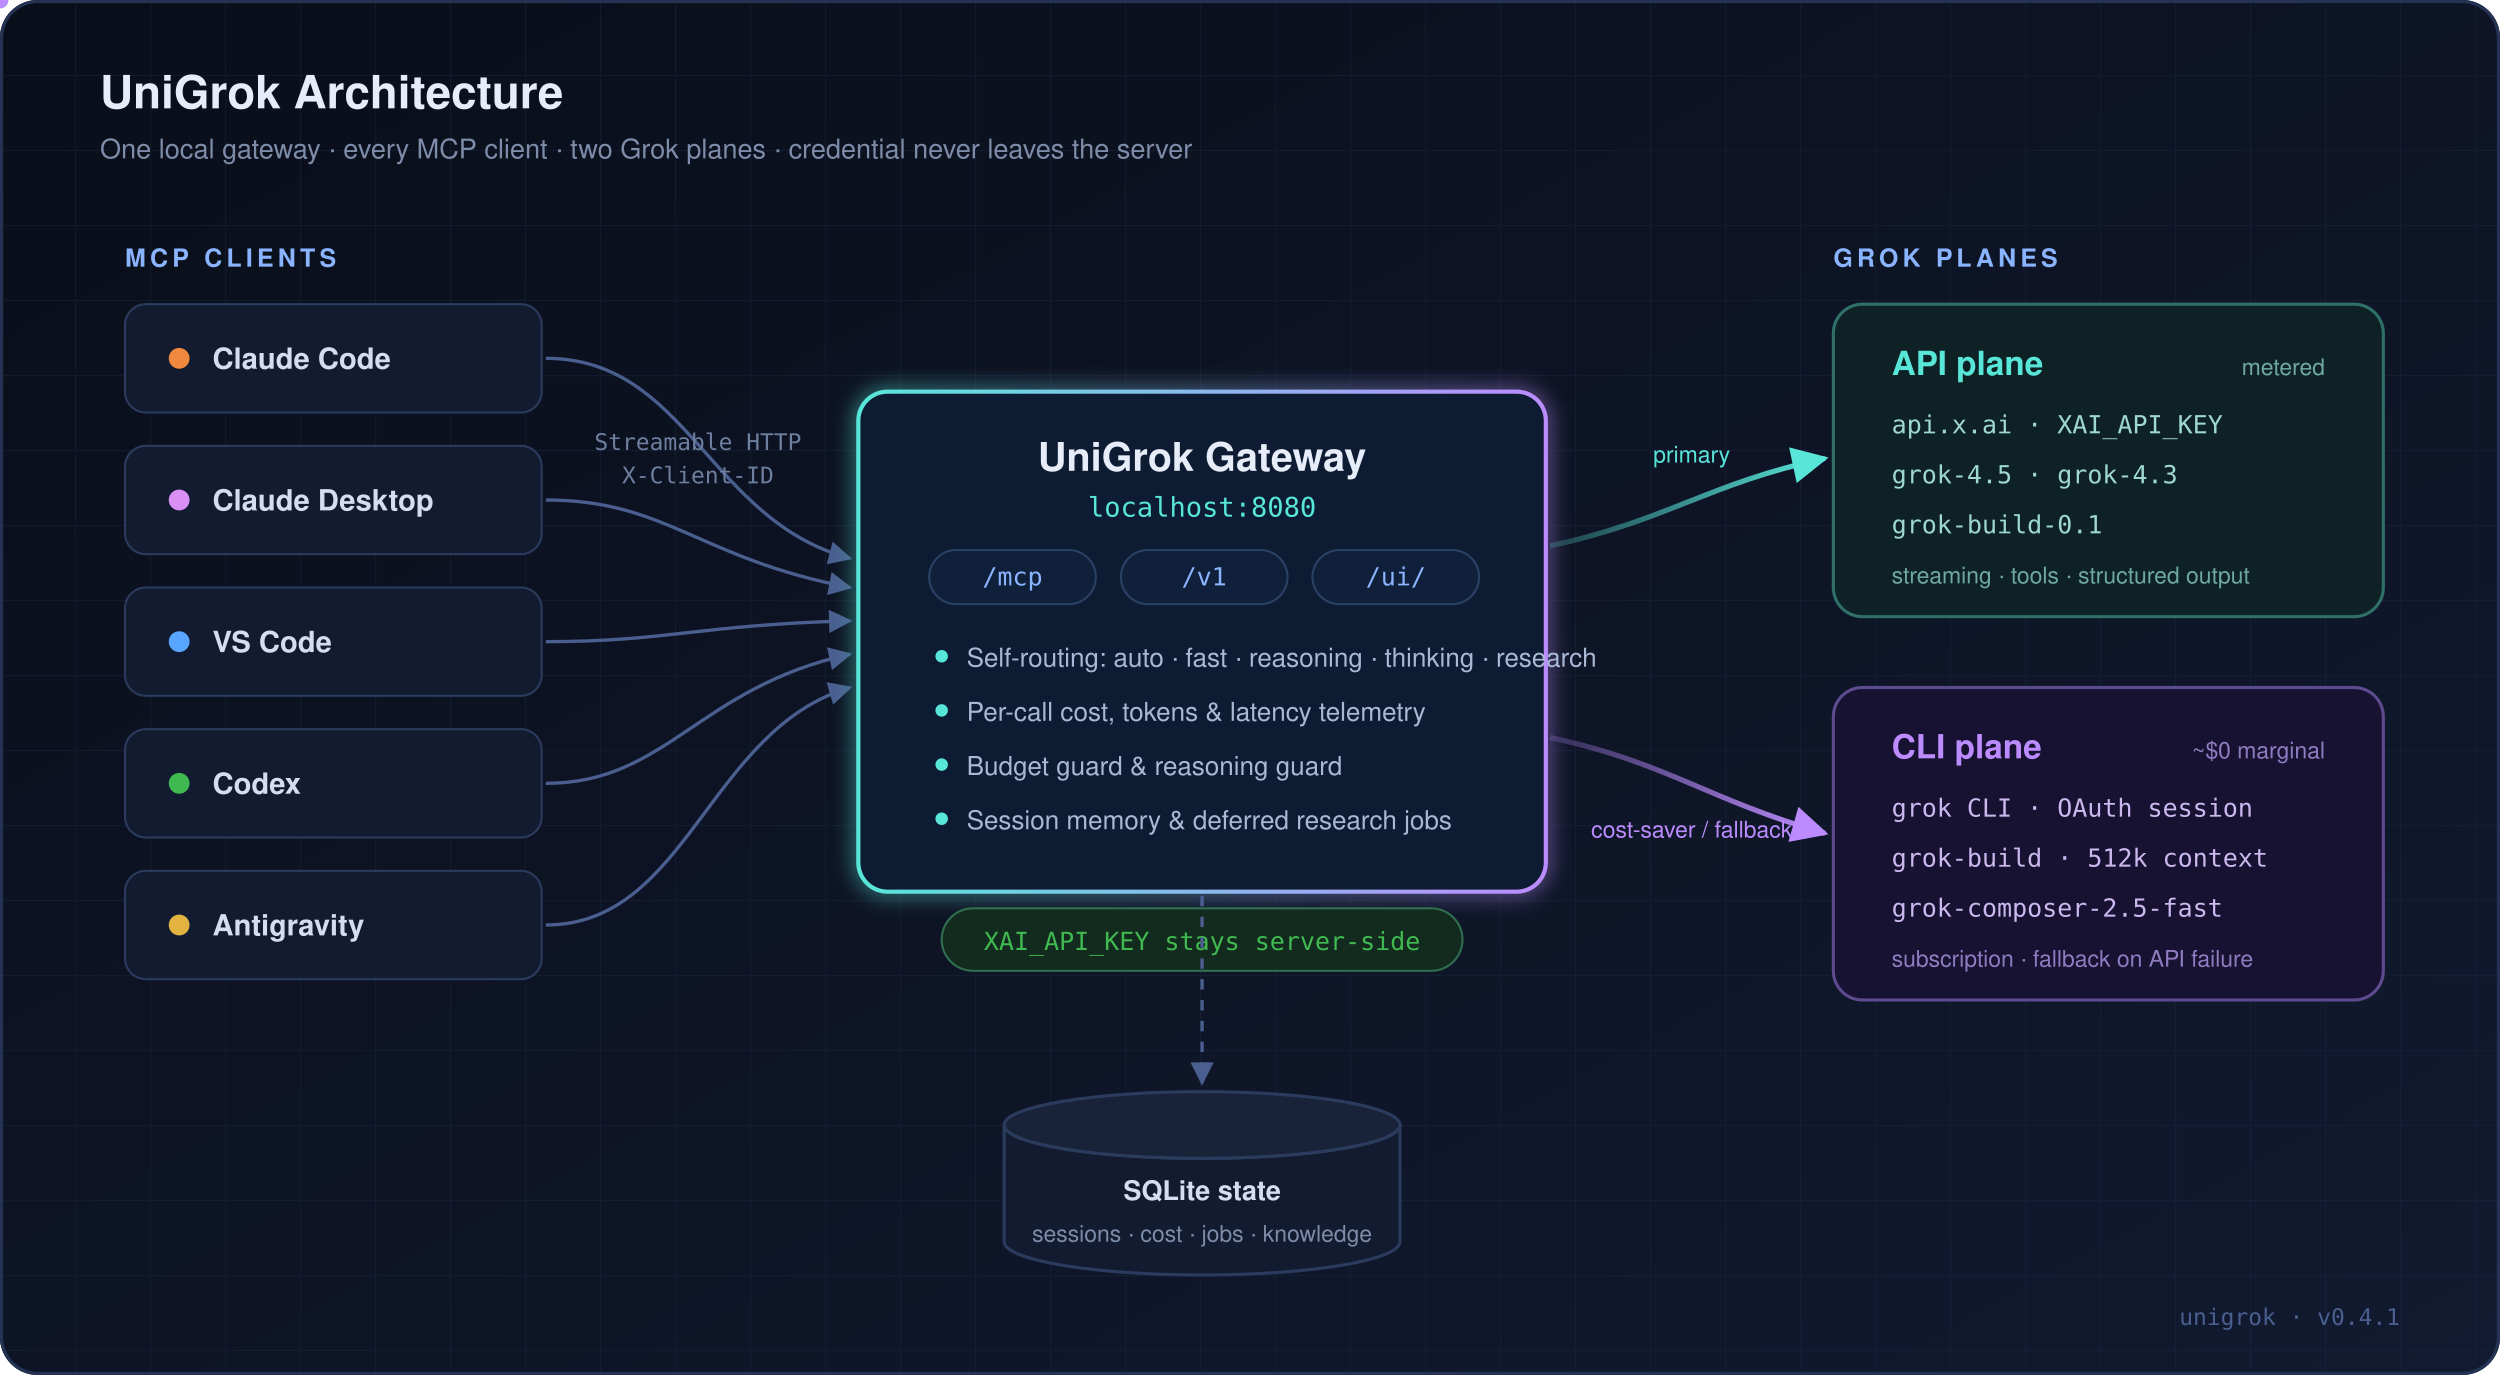
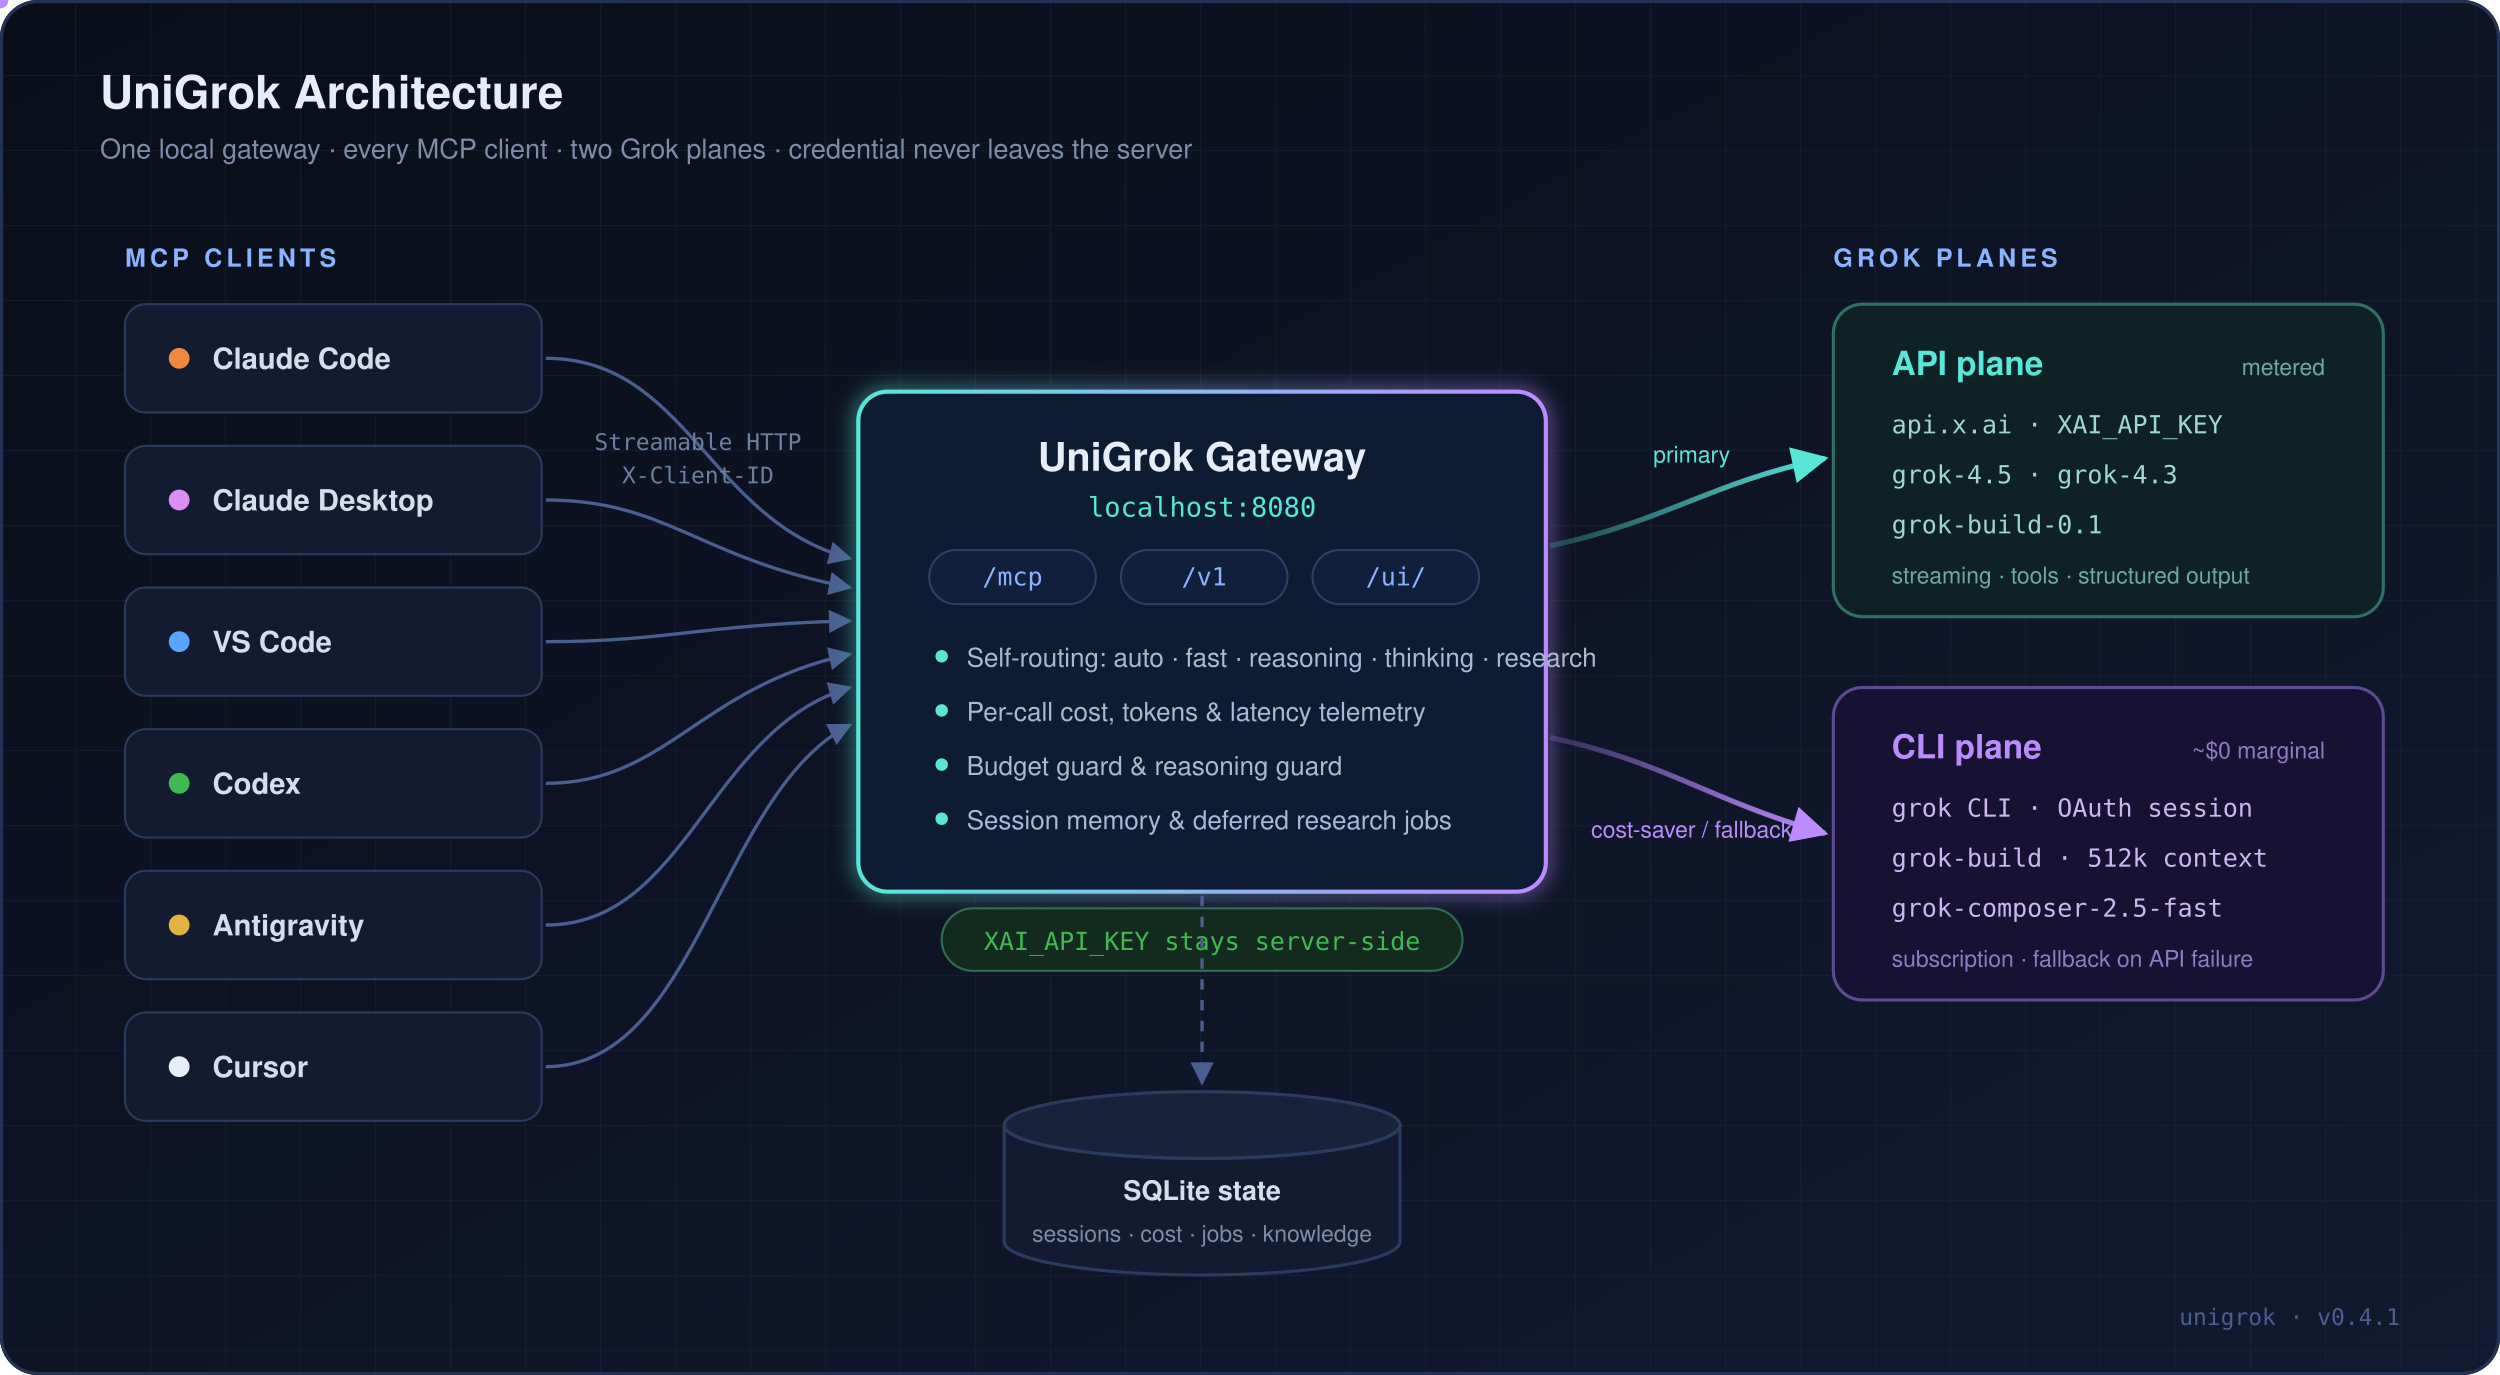
<svg xmlns="http://www.w3.org/2000/svg" width="1200" height="660" viewBox="0 0 1200 660" role="img" aria-label="UniGrok architecture: MCP clients connect to one local gateway that routes across the xAI API plane and Grok CLI plane, backed by SQLite state">
  <defs>
    <linearGradient id="bg" x1="0" y1="0" x2="1" y2="1">
      <stop offset="0" stop-color="#0a0e1a" />
      <stop offset="1" stop-color="#111a30" />
    </linearGradient>
    <linearGradient id="brand" x1="0" y1="0" x2="1" y2="0">
      <stop offset="0" stop-color="#58e6d9" />
      <stop offset="1" stop-color="#bc8cff" />
    </linearGradient>
    <linearGradient id="apiEdge" x1="0" y1="0" x2="1" y2="0">
      <stop offset="0" stop-color="#58e6d9" stop-opacity="0.2" />
      <stop offset="1" stop-color="#58e6d9" />
    </linearGradient>
    <linearGradient id="cliEdge" x1="0" y1="0" x2="1" y2="0">
      <stop offset="0" stop-color="#bc8cff" stop-opacity="0.2" />
      <stop offset="1" stop-color="#bc8cff" />
    </linearGradient>
    <pattern id="grid" width="36" height="36" patternUnits="userSpaceOnUse">
      <path d="M36 0H0V36" fill="none" stroke="#1a2540" stroke-width="1" />
    </pattern>
    <filter id="glow" x="-40%" y="-40%" width="180%" height="180%">
      <feGaussianBlur stdDeviation="5" result="b" />
      <feMerge>
        <feMergeNode in="b" />
        <feMergeNode in="SourceGraphic" />
      </feMerge>
    </filter>
    <marker id="arrow" viewBox="0 0 10 10" refX="9" refY="5" markerWidth="7" markerHeight="7" orient="auto-start-reverse">
      <path d="M0 0 L10 5 L0 10 z" fill="#4a5f8f" />
    </marker>
    <marker id="arrowCyan" viewBox="0 0 10 10" refX="9" refY="5" markerWidth="7" markerHeight="7" orient="auto-start-reverse">
      <path d="M0 0 L10 5 L0 10 z" fill="#58e6d9" />
    </marker>
    <marker id="arrowPurple" viewBox="0 0 10 10" refX="9" refY="5" markerWidth="7" markerHeight="7" orient="auto-start-reverse">
      <path d="M0 0 L10 5 L0 10 z" fill="#bc8cff" />
    </marker>
  </defs>
  <rect width="1200" height="660" rx="18" fill="url(#bg)" />
  <rect width="1200" height="660" rx="18" fill="url(#grid)" opacity="0.45" />
  <rect x="0.75" y="0.75" width="1198.5" height="658.5" rx="17.5" fill="none" stroke="#243354" stroke-width="1.5" />
  <text x="48" y="52" font-family="Helvetica, Arial, sans-serif" font-size="22" font-weight="700" fill="#e6edf9">UniGrok Architecture</text>
  <text x="48" y="76" font-family="Helvetica, Arial, sans-serif" font-size="13" fill="#7d8ca8">One local gateway · every MCP client · two Grok planes · credential never leaves the server</text>
  <text x="60" y="128" font-family="Helvetica, Arial, sans-serif" font-size="12" font-weight="700" fill="#8ab4ff" letter-spacing="2">MCP CLIENTS</text>
  <g font-family="Helvetica, Arial, sans-serif" font-size="14" font-weight="600">
    <g>
      <rect x="60" y="146" width="200" height="52" rx="10" fill="#121b2f" stroke="#2b3b5e" />
      <circle cx="86" cy="172" r="5" fill="#f0883e" />
      <text x="102" y="177" fill="#d5deef">Claude Code</text>
    </g>
    <g>
      <rect x="60" y="214" width="200" height="52" rx="10" fill="#121b2f" stroke="#2b3b5e" />
      <circle cx="86" cy="240" r="5" fill="#db8ff5" />
      <text x="102" y="245" fill="#d5deef">Claude Desktop</text>
    </g>
    <g>
      <rect x="60" y="282" width="200" height="52" rx="10" fill="#121b2f" stroke="#2b3b5e" />
      <circle cx="86" cy="308" r="5" fill="#58a6ff" />
      <text x="102" y="313" fill="#d5deef">VS Code</text>
    </g>
    <g>
      <rect x="60" y="350" width="200" height="52" rx="10" fill="#121b2f" stroke="#2b3b5e" />
      <circle cx="86" cy="376" r="5" fill="#3fb950" />
      <text x="102" y="381" fill="#d5deef">Codex</text>
    </g>
    <g>
      <rect x="60" y="418" width="200" height="52" rx="10" fill="#121b2f" stroke="#2b3b5e" />
      <circle cx="86" cy="444" r="5" fill="#e3b341" />
      <text x="102" y="449" fill="#d5deef">Antigravity</text>
    </g>
+     <g>
+       <rect x="60" y="486" width="200" height="52" rx="10" fill="#121b2f" stroke="#2b3b5e" />
+       <circle cx="86" cy="512" r="5" fill="#e6edf9" />
+       <text x="102" y="517" fill="#d5deef">Cursor</text>
+     </g>
  </g>
  <g stroke="#4a5f8f" stroke-width="1.6" fill="none">
    <path id="e1" d="M262 172 C 330 172 340 250 408 268" marker-end="url(#arrow)" />
    <path id="e2" d="M262 240 C 320 240 335 268 408 282" marker-end="url(#arrow)" />
    <path id="e3" d="M262 308 C 320 308 335 300 408 298" marker-end="url(#arrow)" />
    <path id="e4" d="M262 376 C 320 376 335 330 408 314" marker-end="url(#arrow)" />
    <path id="e5" d="M262 444 C 330 444 340 350 408 330" marker-end="url(#arrow)" />
+     <path id="e6" d="M262 512 C 335 512 345 380 408 348" marker-end="url(#arrow)" />
  </g>
  <g>
    <circle r="3.5" fill="#8ab4ff" opacity="0.9">
      <animateMotion dur="2.6s" repeatCount="indefinite" begin="0s">
        <mpath href="#e1" />
      </animateMotion>
    </circle>
    <circle r="3.5" fill="#8ab4ff" opacity="0.9">
      <animateMotion dur="2.6s" repeatCount="indefinite" begin="0.5s">
        <mpath href="#e2" />
      </animateMotion>
    </circle>
    <circle r="3.5" fill="#8ab4ff" opacity="0.9">
      <animateMotion dur="2.6s" repeatCount="indefinite" begin="1.0s">
        <mpath href="#e3" />
      </animateMotion>
    </circle>
    <circle r="3.5" fill="#8ab4ff" opacity="0.9">
      <animateMotion dur="2.6s" repeatCount="indefinite" begin="1.5s">
        <mpath href="#e4" />
      </animateMotion>
    </circle>
    <circle r="3.5" fill="#8ab4ff" opacity="0.9">
      <animateMotion dur="2.6s" repeatCount="indefinite" begin="2.0s">
        <mpath href="#e5" />
+       </animateMotion>
+     </circle>
+     <circle r="3.5" fill="#8ab4ff" opacity="0.9">
+       <animateMotion dur="2.6s" repeatCount="indefinite" begin="2.5s">
+         <mpath href="#e6" />
      </animateMotion>
    </circle>
  </g>
  <g font-family="'SF Mono', 'Fira Code', Consolas, monospace" font-size="11" fill="#6d7f9f">
    <text x="335" y="216" text-anchor="middle">Streamable HTTP</text>
    <text x="335" y="232" text-anchor="middle">X-Client-ID</text>
  </g>
  <g filter="url(#glow)">
    <rect x="412" y="188" width="330" height="240" rx="14" fill="#0f1a30" stroke="url(#brand)" stroke-width="2">
      <animate attributeName="stroke-width" values="2;3.2;2" dur="3.5s" repeatCount="indefinite" />
    </rect>
  </g>
  <text x="577" y="226" text-anchor="middle" font-family="Helvetica, Arial, sans-serif" font-size="19" font-weight="700" fill="#e6edf9">UniGrok Gateway</text>
  <text x="577" y="248" text-anchor="middle" font-family="'SF Mono', 'Fira Code', Consolas, monospace" font-size="13" fill="#58e6d9">localhost:8080</text>
  <g font-family="'SF Mono', 'Fira Code', Consolas, monospace" font-size="12" text-anchor="middle">
    <rect x="446" y="264" width="80" height="26" rx="13" fill="#11203a" stroke="#2a4166" />
    <text x="486" y="281" fill="#8ab4ff">/mcp</text>
    <rect x="538" y="264" width="80" height="26" rx="13" fill="#11203a" stroke="#2a4166" />
    <text x="578" y="281" fill="#8ab4ff">/v1</text>
    <rect x="630" y="264" width="80" height="26" rx="13" fill="#11203a" stroke="#2a4166" />
    <text x="670" y="281" fill="#8ab4ff">/ui/</text>
  </g>
  <g font-family="Helvetica, Arial, sans-serif" font-size="12.5" fill="#a9b8d4">
    <circle cx="452" cy="315" r="3" fill="#58e6d9" />
    <text x="464" y="320">Self-routing: auto · fast · reasoning · thinking · research</text>
    <circle cx="452" cy="341" r="3" fill="#58e6d9" />
    <text x="464" y="346">Per-call cost, tokens &amp; latency telemetry</text>
    <circle cx="452" cy="367" r="3" fill="#58e6d9" />
    <text x="464" y="372">Budget guard &amp; reasoning guard</text>
    <circle cx="452" cy="393" r="3" fill="#58e6d9" />
    <text x="464" y="398">Session memory &amp; deferred research jobs</text>
  </g>
  <g>
    <rect x="452" y="436" width="250" height="30" rx="15" fill="#132a1e" stroke="#2f6f4f" />
    <text x="577" y="456" text-anchor="middle" font-family="'SF Mono', 'Fira Code', Consolas, monospace" font-size="12" fill="#3fb950">XAI_API_KEY stays server-side</text>
  </g>
  <text x="880" y="128" font-family="Helvetica, Arial, sans-serif" font-size="12" font-weight="700" fill="#8ab4ff" letter-spacing="2">GROK PLANES</text>
  <rect x="880" y="146" width="264" height="150" rx="14" fill="#0e2226" stroke="#2f6f68" stroke-width="1.5" />
  <text x="908" y="180" font-family="Helvetica, Arial, sans-serif" font-size="16" font-weight="700" fill="#58e6d9">API plane</text>
  <text x="1116" y="180" text-anchor="end" font-family="Helvetica, Arial, sans-serif" font-size="11" fill="#6fa8a1">metered</text>
  <g font-family="'SF Mono', 'Fira Code', Consolas, monospace" font-size="12" fill="#9fd8d2">
    <text x="908" y="208">api.x.ai · XAI_API_KEY</text>
    <text x="908" y="232">grok-4.5 · grok-4.3</text>
    <text x="908" y="256">grok-build-0.1</text>
  </g>
  <text x="908" y="280" font-family="Helvetica, Arial, sans-serif" font-size="11" fill="#6fa8a1">streaming · tools · structured output</text>
  <rect x="880" y="330" width="264" height="150" rx="14" fill="#171232" stroke="#5d4a8f" stroke-width="1.5" />
  <text x="908" y="364" font-family="Helvetica, Arial, sans-serif" font-size="16" font-weight="700" fill="#bc8cff">CLI plane</text>
  <text x="1116" y="364" text-anchor="end" font-family="Helvetica, Arial, sans-serif" font-size="11" fill="#8f7cc0">~$0 marginal</text>
  <g font-family="'SF Mono', 'Fira Code', Consolas, monospace" font-size="12" fill="#cbb8ef">
    <text x="908" y="392">grok CLI · OAuth session</text>
    <text x="908" y="416">grok-build · 512k context</text>
    <text x="908" y="440">grok-composer-2.5-fast</text>
  </g>
  <text x="908" y="464" font-family="Helvetica, Arial, sans-serif" font-size="11" fill="#8f7cc0">subscription · fallback on API failure</text>
  <path id="eapi" d="M744 262 C 800 250 820 232 876 220" stroke="url(#apiEdge)" stroke-width="2.5" fill="none" marker-end="url(#arrowCyan)" />
  <path id="ecli" d="M744 354 C 800 366 820 384 876 400" stroke="url(#cliEdge)" stroke-width="2.5" fill="none" marker-end="url(#arrowPurple)" />
  <circle r="4" fill="#58e6d9">
    <animateMotion dur="2.2s" repeatCount="indefinite" begin="0.3s">
      <mpath href="#eapi" />
    </animateMotion>
    <animate attributeName="opacity" values="0;1;1;0" keyTimes="0;0.15;0.85;1" dur="2.2s" repeatCount="indefinite" begin="0.3s" />
  </circle>
  <circle r="4" fill="#bc8cff">
    <animateMotion dur="2.8s" repeatCount="indefinite" begin="1.4s">
      <mpath href="#ecli" />
    </animateMotion>
    <animate attributeName="opacity" values="0;1;1;0" keyTimes="0;0.15;0.85;1" dur="2.8s" repeatCount="indefinite" begin="1.4s" />
  </circle>
  <g font-family="Helvetica, Arial, sans-serif" font-size="11">
    <text x="812" y="222" text-anchor="middle" fill="#58e6d9">primary</text>
    <text x="812" y="402" text-anchor="middle" fill="#bc8cff">cost-saver / fallback</text>
  </g>
  <g>
    <path d="M482 540 a95 16 0 0 0 190 0 v56 a95 16 0 0 1 -190 0 z" fill="#121b2f" stroke="#2b3b5e" stroke-width="1.5" />
    <ellipse cx="577" cy="540" rx="95" ry="16" fill="#182238" stroke="#2b3b5e" stroke-width="1.5" />
  </g>
  <text x="577" y="576" text-anchor="middle" font-family="Helvetica, Arial, sans-serif" font-size="13" font-weight="700" fill="#d5deef">SQLite state</text>
  <text x="577" y="596" text-anchor="middle" font-family="Helvetica, Arial, sans-serif" font-size="11" fill="#7d8ca8">sessions · cost · jobs · knowledge</text>
  <path d="M577 430 L577 520" stroke="#4a5f8f" stroke-width="1.6" stroke-dasharray="5 5" marker-end="url(#arrow)">
    <animate attributeName="stroke-dashoffset" values="20;0" dur="1.6s" repeatCount="indefinite" />
  </path>
  <text x="1152" y="636" text-anchor="end" font-family="'SF Mono', 'Fira Code', Consolas, monospace" font-size="11" fill="#4a5f8f">unigrok · v0.4.1</text>
</svg>
